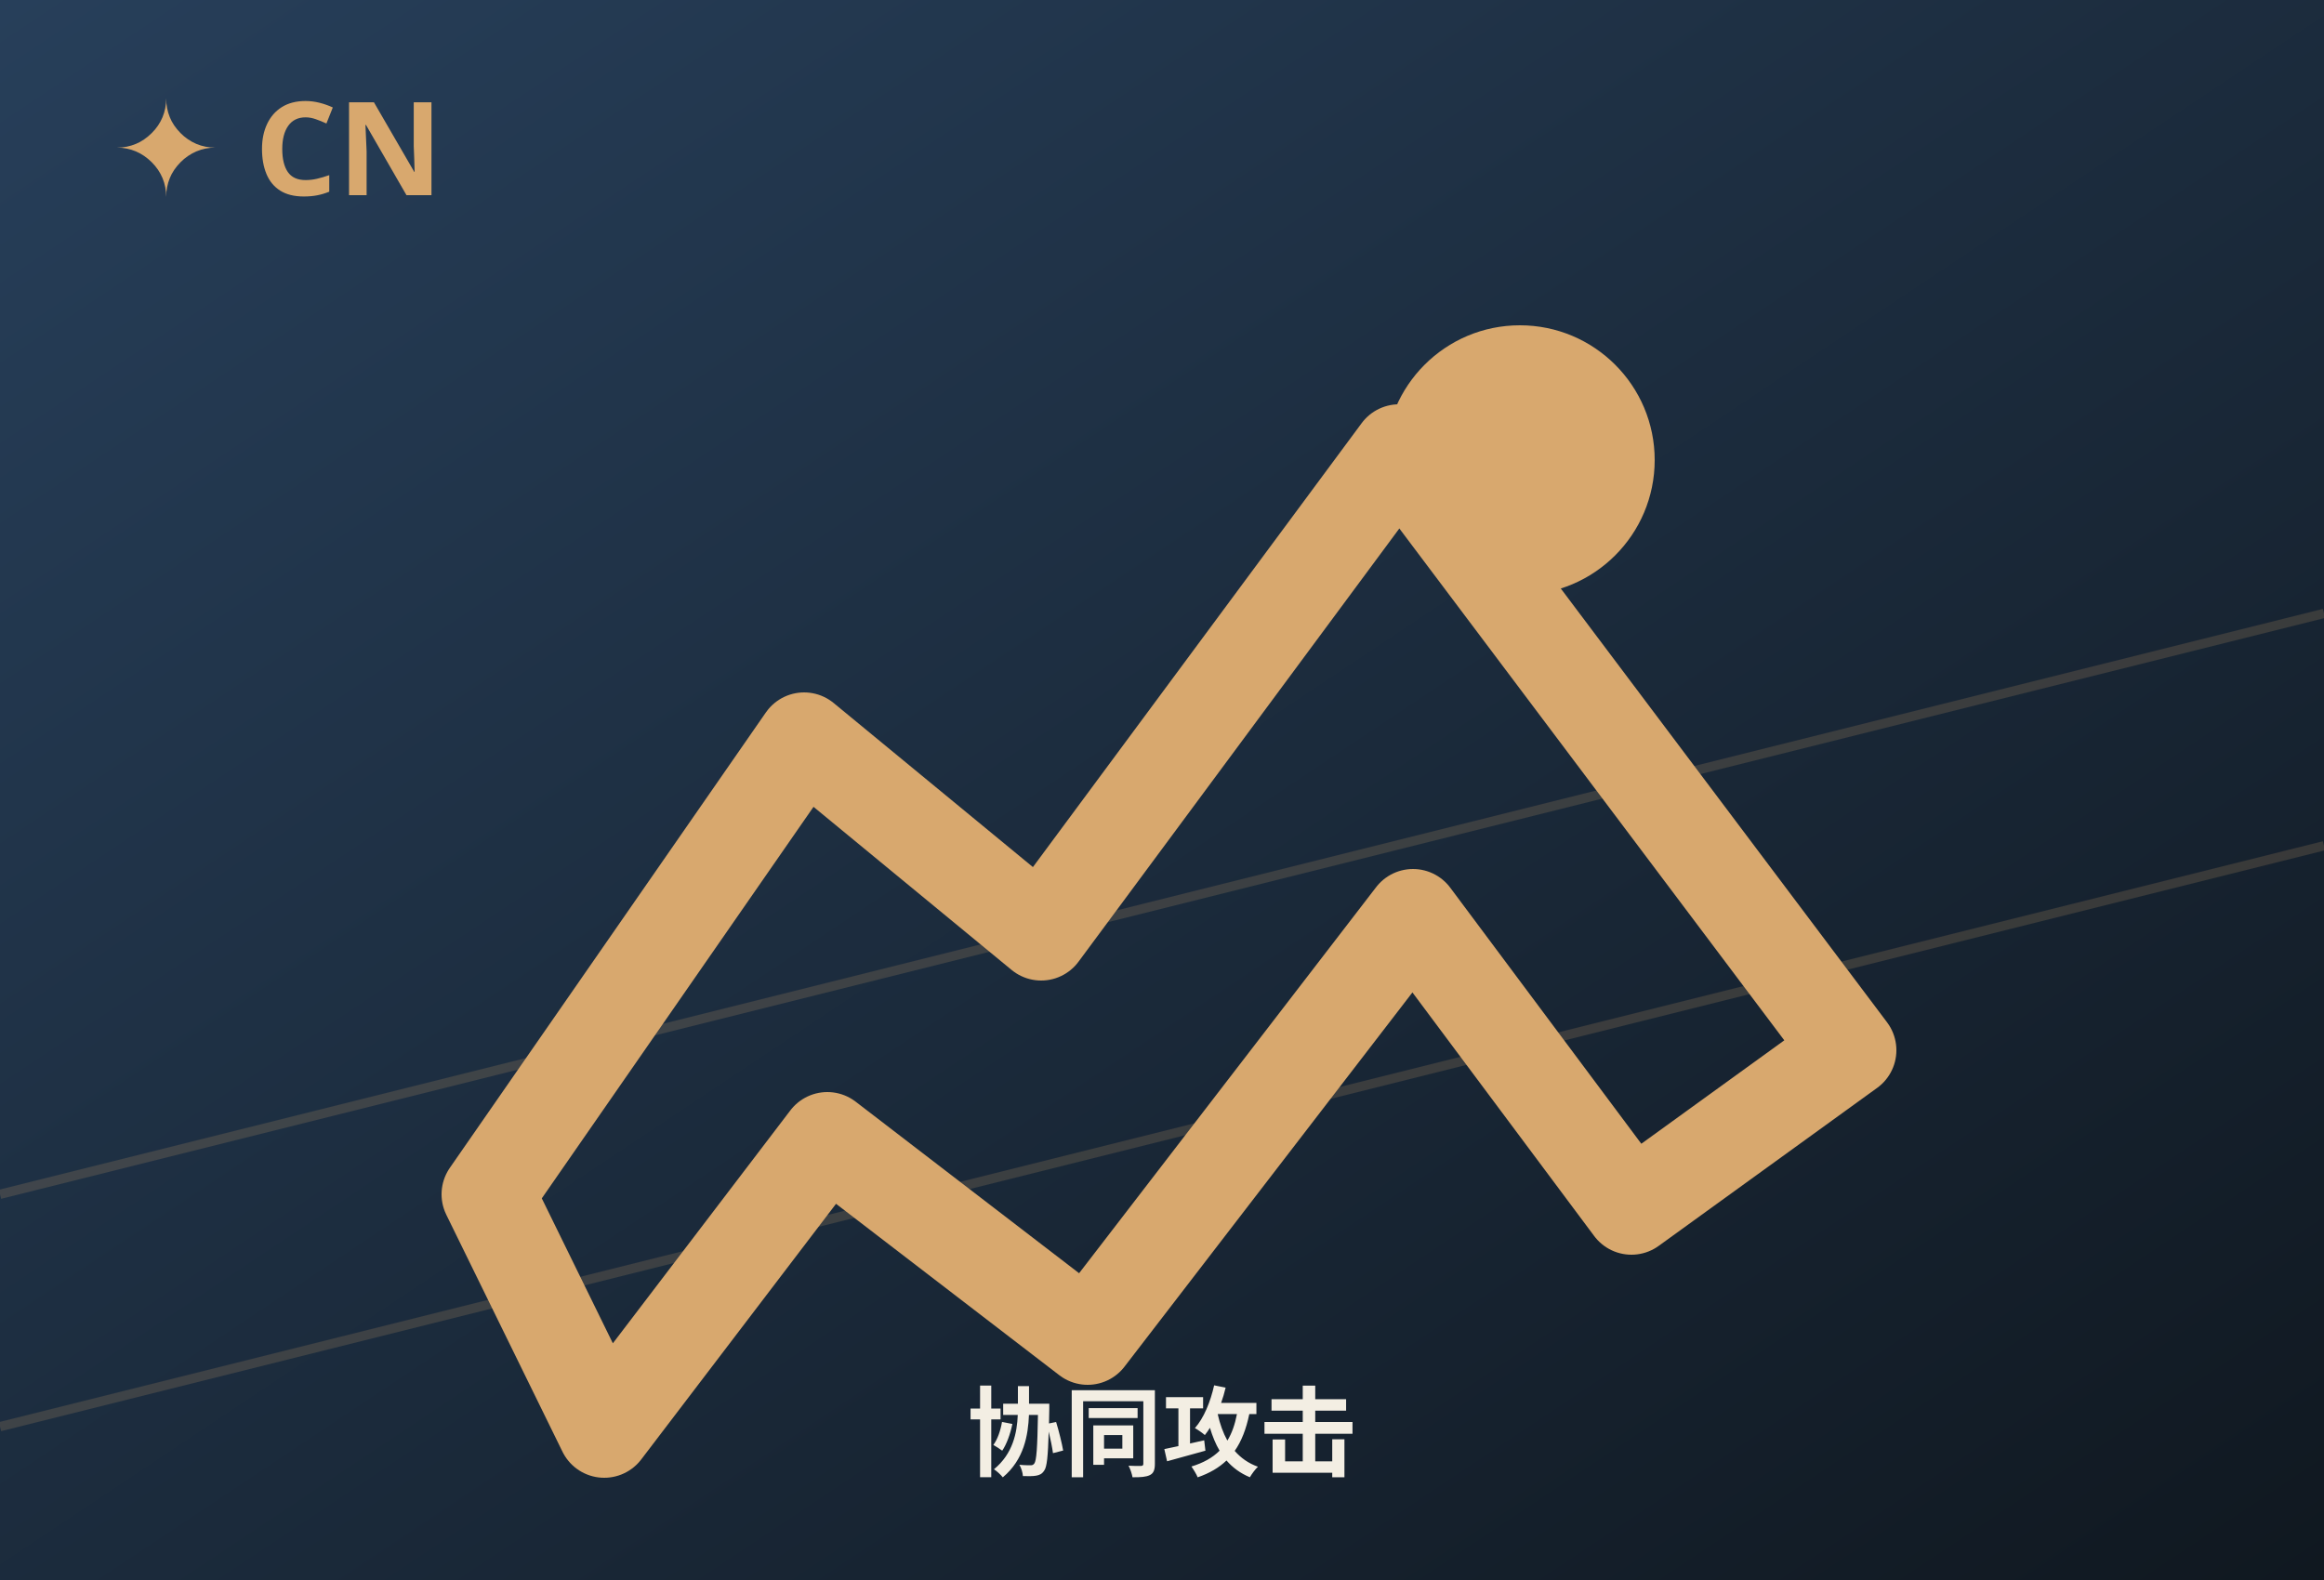
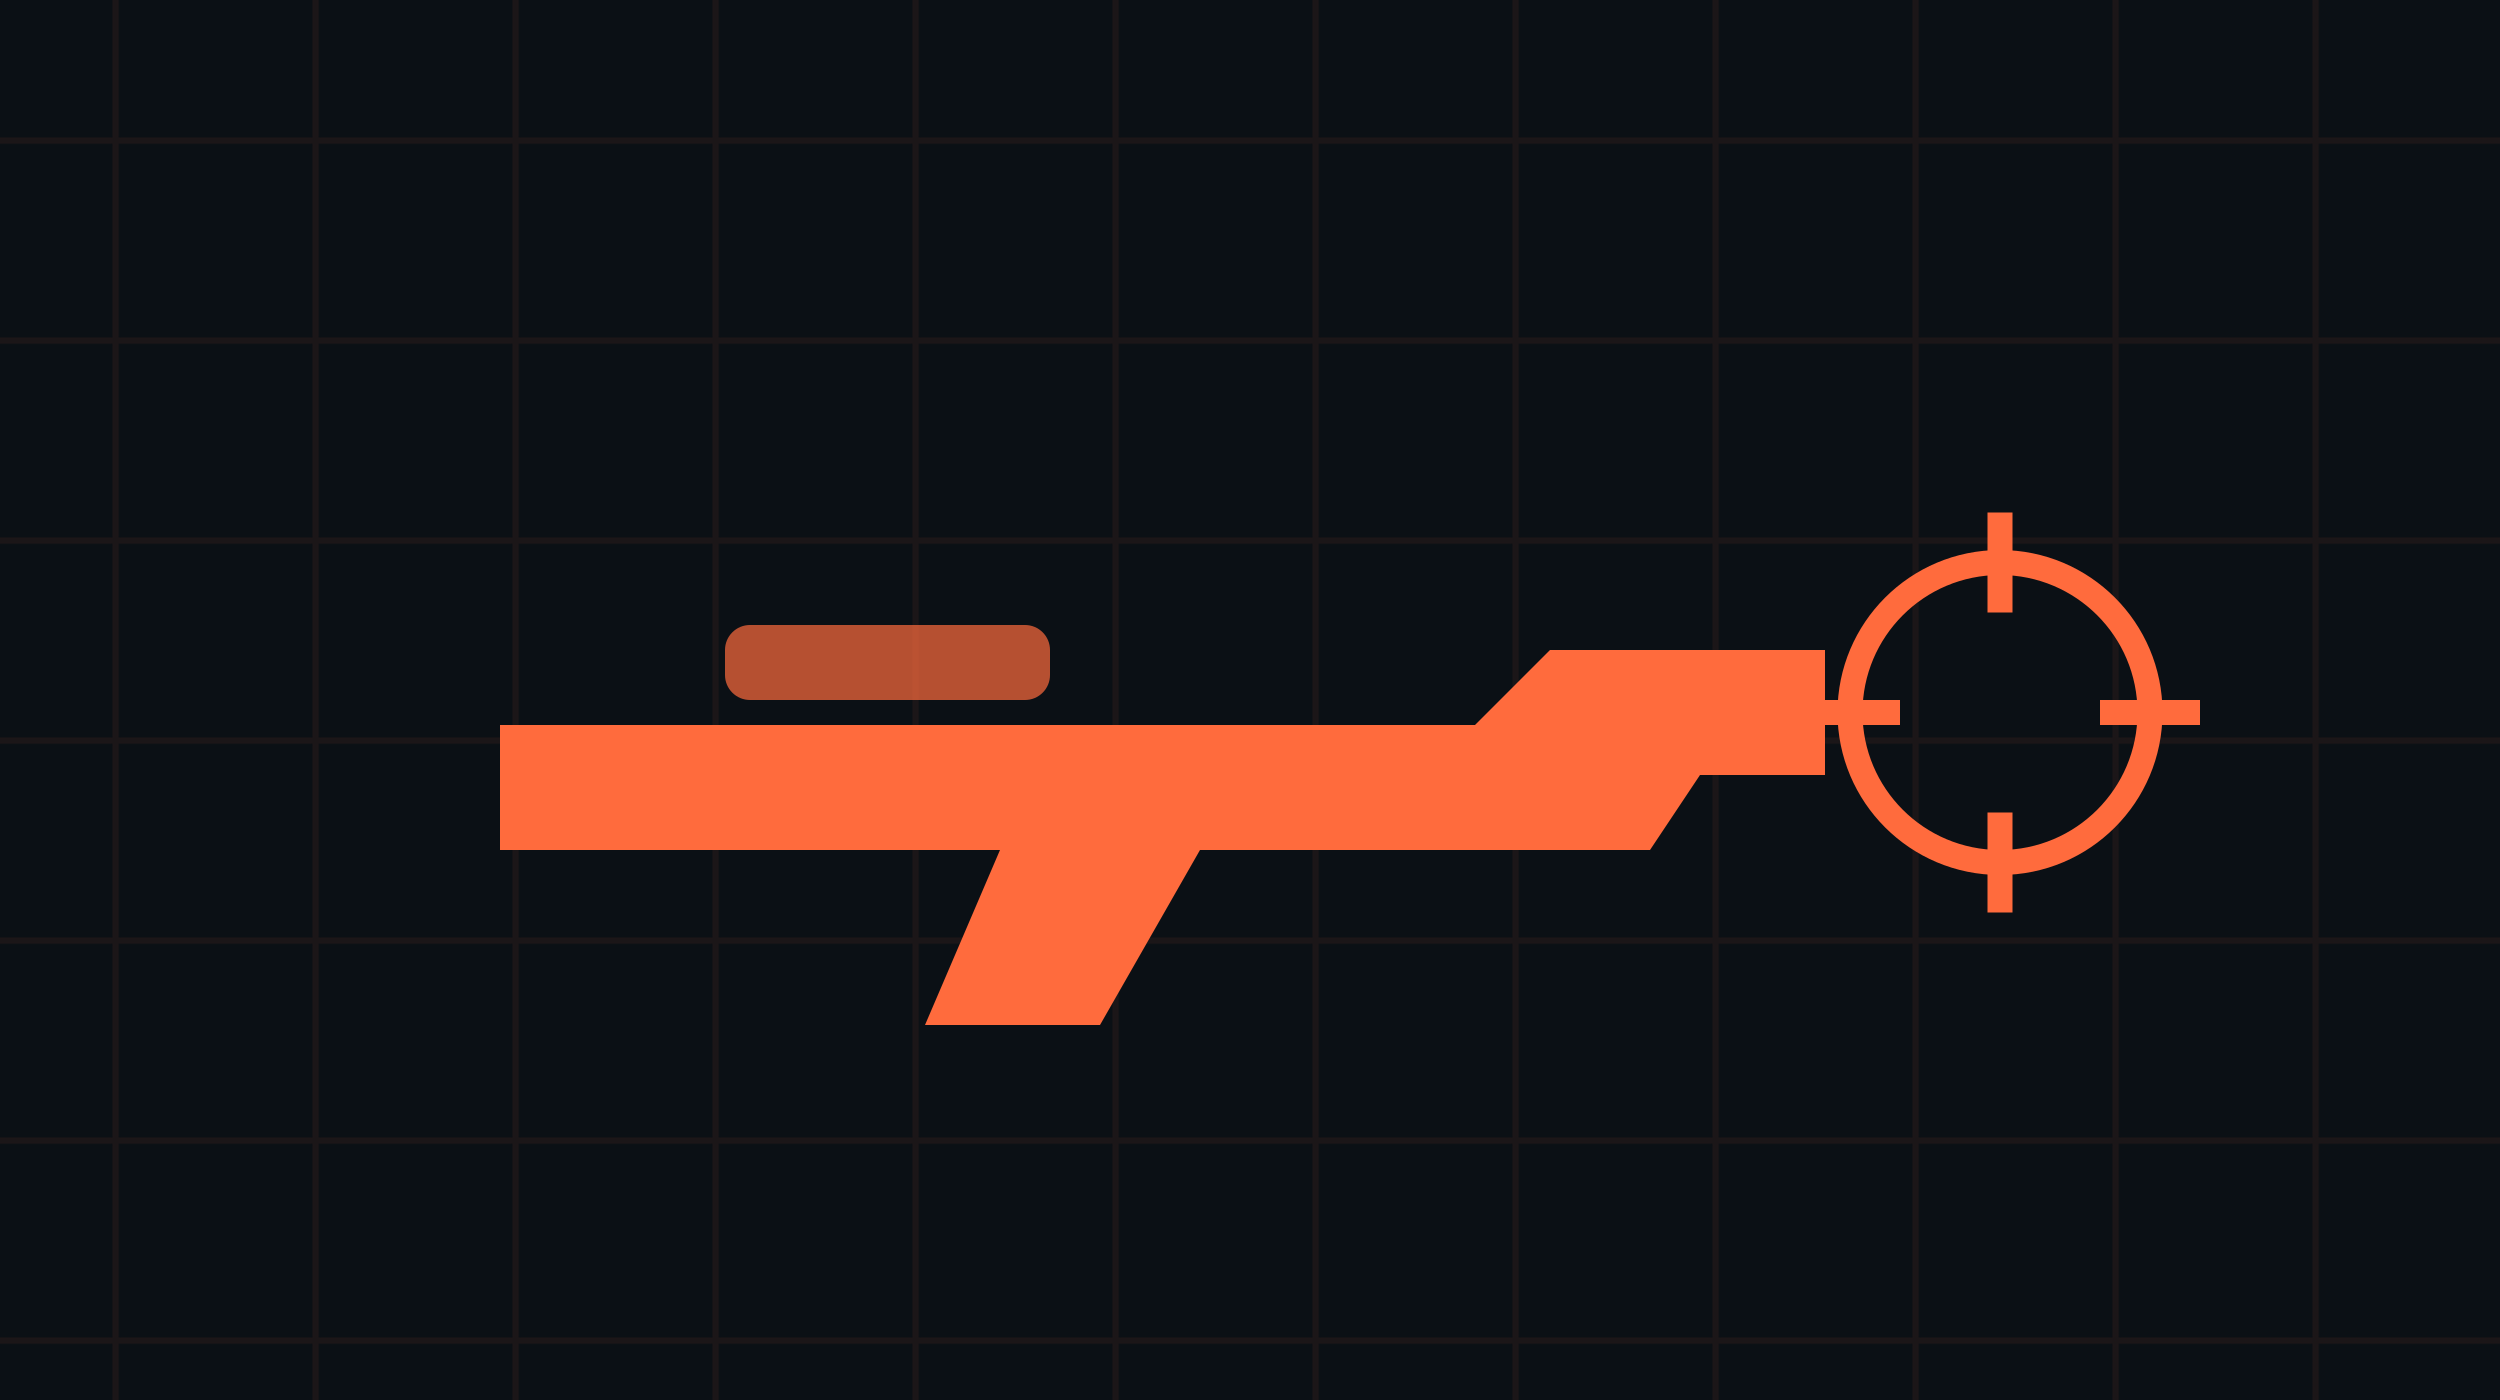
- <svg xmlns="http://www.w3.org/2000/svg" viewBox="0 0 500 340">
+ <svg xmlns="http://www.w3.org/2000/svg" viewBox="0 0 200 112" class="tc-svg" role="img" aria-hidden="true">
  <defs>
-     <linearGradient id="b" x2="1" y2="1">
-       <stop stop-color="#273f5a" />
-       <stop offset="1" stop-color="#101820" />
-     </linearGradient>
+     <pattern id="g61529" width="16" height="16" patternUnits="userSpaceOnUse" x="9" y="-5">
+       <path d="M16 0H0V16" fill="none" stroke="#ff6b3d" stroke-opacity=".07" stroke-width="1" />
+     </pattern>
  </defs>
-   <rect width="500" height="340" fill="url(#b)" />
-   <path d="M0 257L500 132M0 307L500 182" stroke="#d8a86e" stroke-opacity=".18" stroke-width="2" />
-   <path d="M105 257l68-98 51 42 77-104 97 129-47 34-47-63-70 91-56-43-48 63z" fill="none" stroke="#d8a86e" stroke-width="20" stroke-linejoin="round" />
-   <circle cx="327" cy="99" r="29" fill="#d8a86e" />
-   <text x="24" y="42" fill="#d8a86e" font-family="sans-serif" font-size="28" font-weight="700">✦ CN</text>
-   <text x="250" y="316" text-anchor="middle" fill="#f3eee3" font-family="sans-serif" font-size="21" font-weight="700">协同攻击</text>
+   <rect width="200" height="112" fill="#0b1015" />
+   <rect width="200" height="112" fill="url(#g61529)" />
+   <g>
+     <path d="M40 58h78l6-6h22v10h-10l-4 6H96l-8 14H74l6-14H40z" fill="#ff6b3d" />
+     <rect x="58" y="50" width="26" height="6" rx="2" fill="#ff6b3d" opacity=".7" />
+     <circle cx="160" cy="57" r="12" fill="none" stroke="#ff6b3d" stroke-width="2" />
+     <path d="M160 41v8M160 65v8M144 57h8M168 57h8" stroke="#ff6b3d" stroke-width="2" />
+   </g>
</svg>
